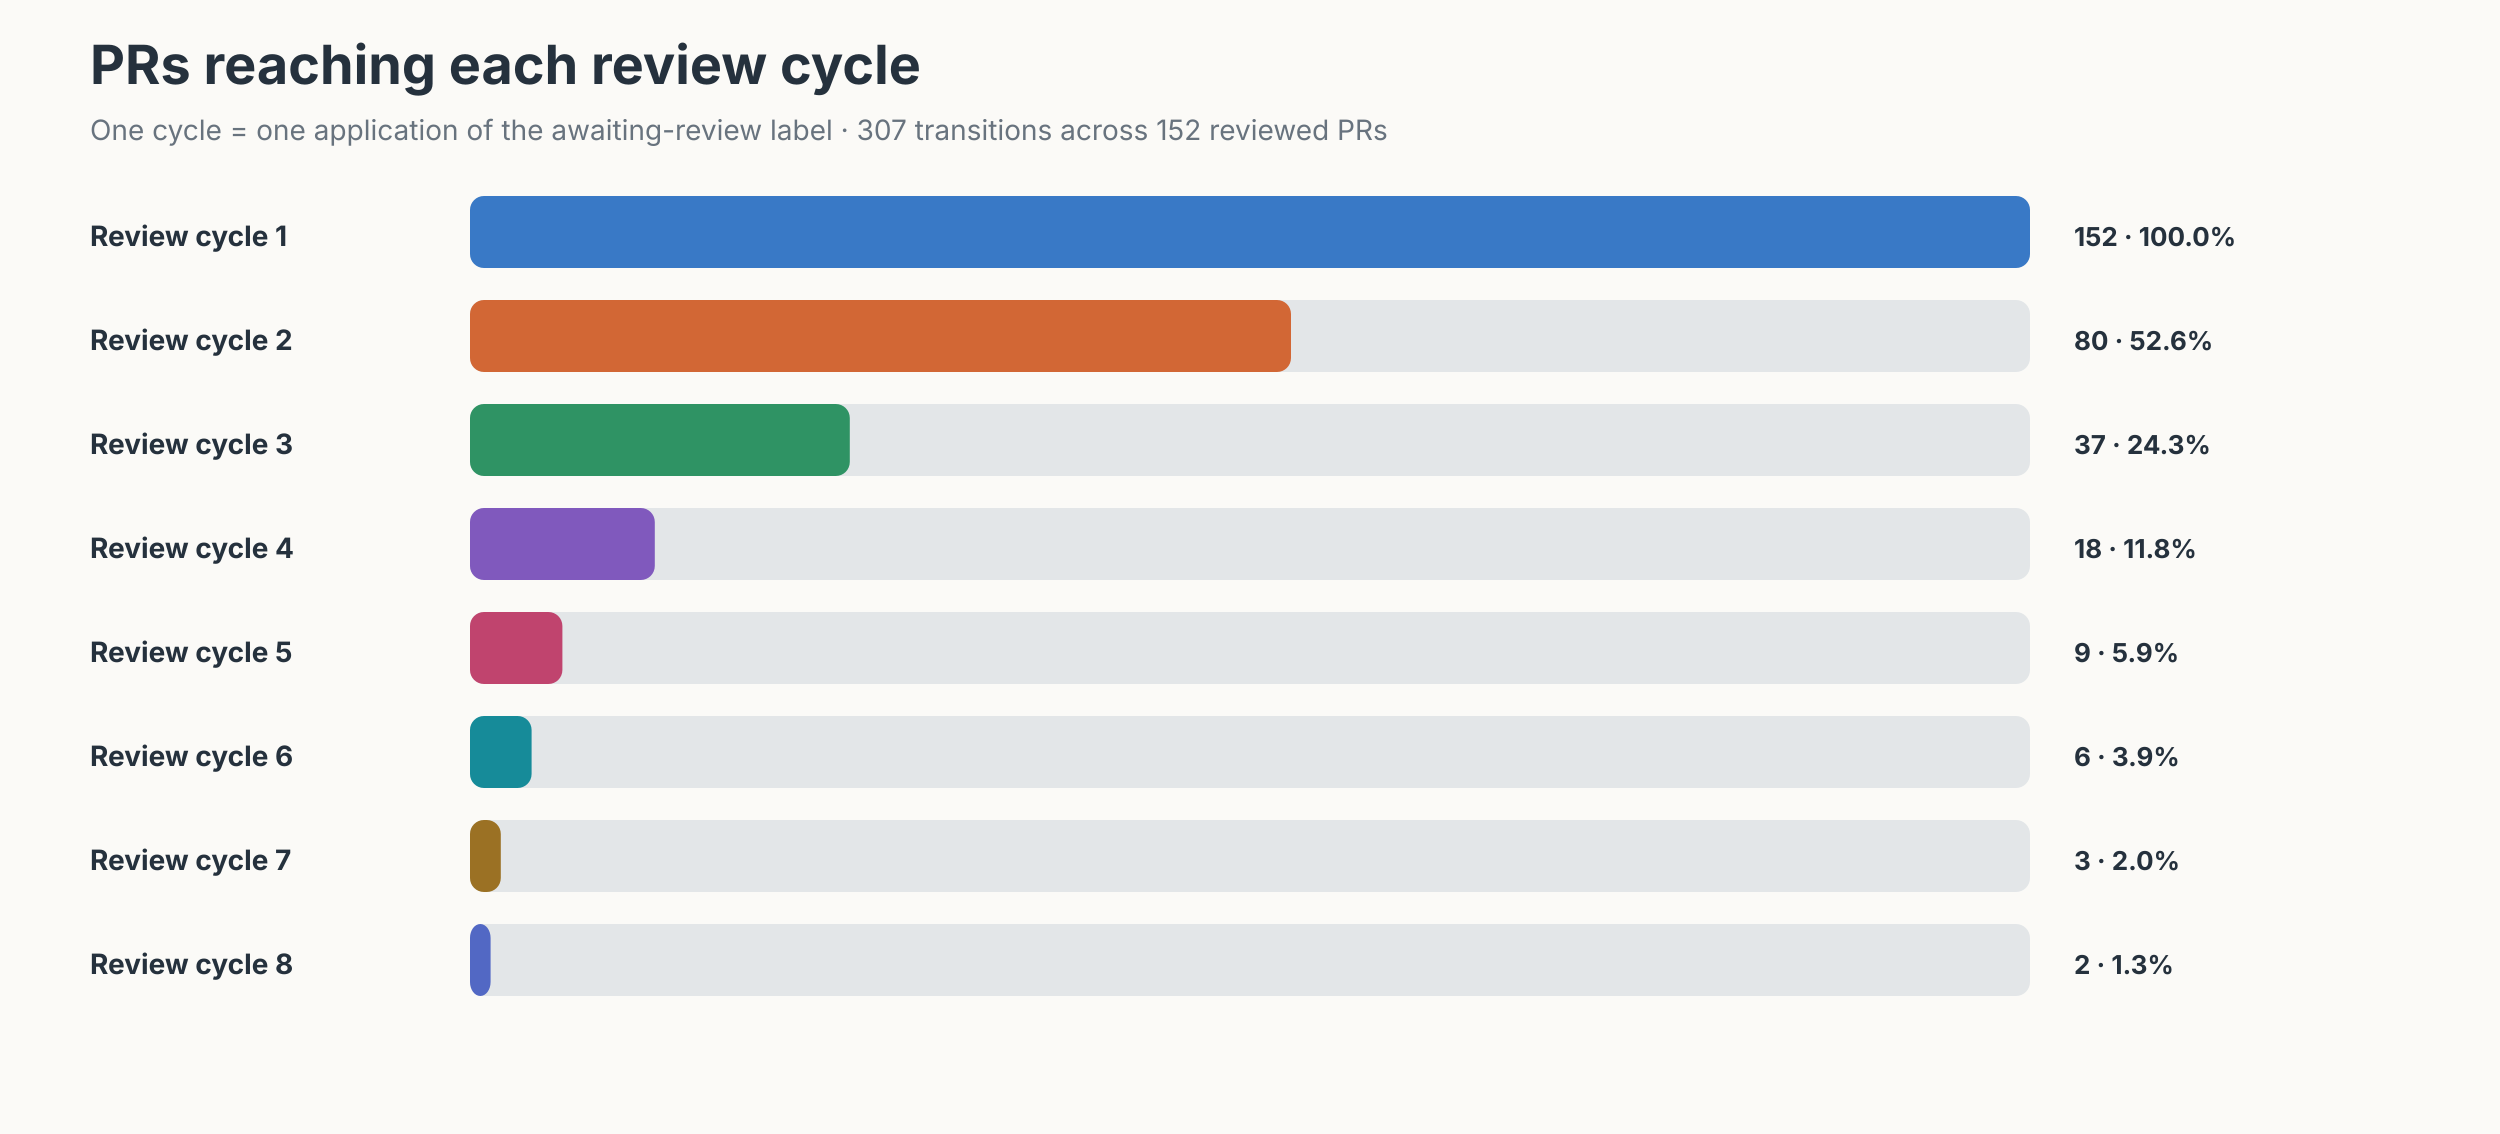
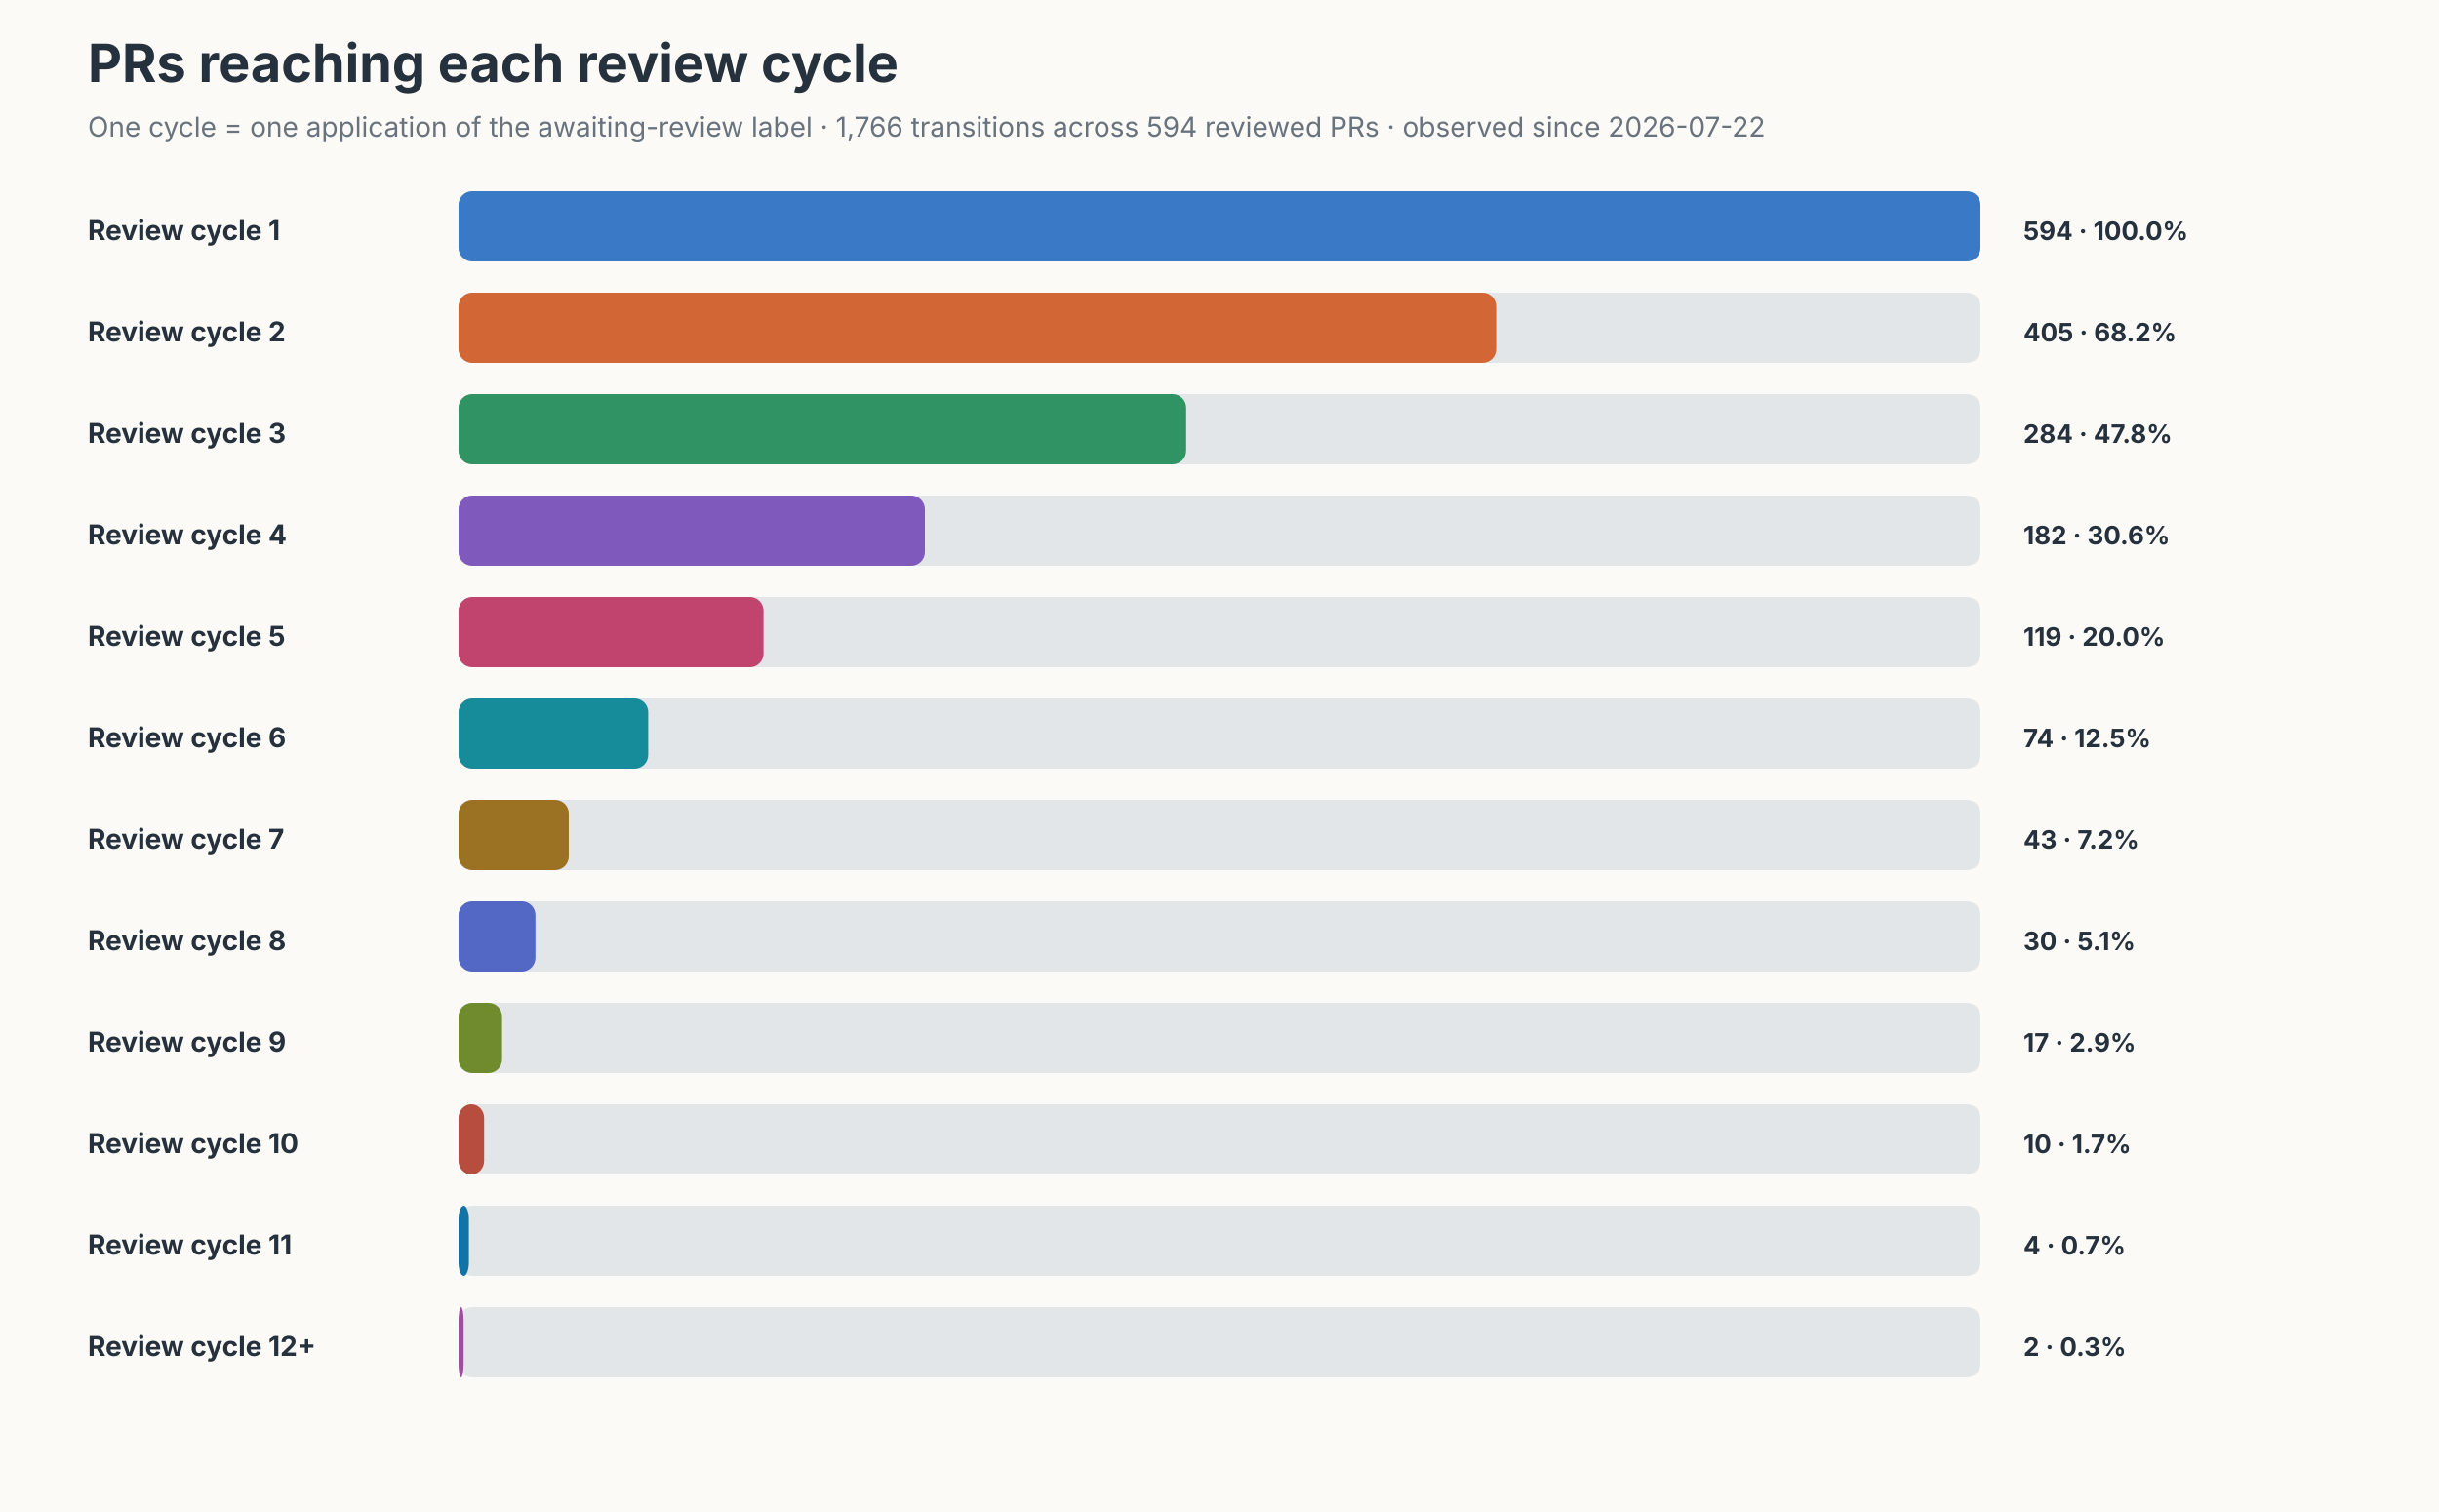
- <svg xmlns="http://www.w3.org/2000/svg" width="1250" height="567" viewBox="0 0 1250 567" role="img" aria-label="Pull requests reaching each automated review cycle">
+ <svg xmlns="http://www.w3.org/2000/svg" width="1250" height="775" viewBox="0 0 1250 775" role="img" aria-label="Pull requests reaching each automated review cycle">
  <rect width="100%" height="100%" fill="#fbfaf7" />
  <style>text{font-family:Inter,ui-sans-serif,system-ui,sans-serif;fill:#25313d}.title{font-size:27px;font-weight:700}.subtitle{font-size:14px;fill:#68737e}.label{font-size:14px;font-weight:680}.value{font-size:13px;font-weight:750}.track{fill:#e3e6e8}</style>
  <text x="45" y="42" class="title">PRs reaching each review cycle</text>
-   <text x="45" y="70" class="subtitle">One cycle = one application of the awaiting-review label · 307 transitions across 152 reviewed PRs</text>
+   <text x="45" y="70" class="subtitle">One cycle = one application of the awaiting-review label · 1,766 transitions across 594 reviewed PRs · observed since 2026-07-22</text>
  <text x="45" y="123" class="label">Review cycle 1</text>
  <rect x="235" y="98" width="780" height="36" rx="7" class="track" />
  <rect x="235" y="98" width="780.0" height="36" rx="7" fill="#3979c6" />
-   <text x="1037" y="123" class="value">152 · 100.0%</text>
+   <text x="1037" y="123" class="value">594 · 100.0%</text>
  <text x="45" y="175" class="label">Review cycle 2</text>
  <rect x="235" y="150" width="780" height="36" rx="7" class="track" />
-   <rect x="235" y="150" width="410.5" height="36" rx="7" fill="#d26735" />
-   <text x="1037" y="175" class="value">80 · 52.6%</text>
+   <rect x="235" y="150" width="531.8" height="36" rx="7" fill="#d26735" />
+   <text x="1037" y="175" class="value">405 · 68.2%</text>
  <text x="45" y="227" class="label">Review cycle 3</text>
  <rect x="235" y="202" width="780" height="36" rx="7" class="track" />
-   <rect x="235" y="202" width="189.9" height="36" rx="7" fill="#2f9364" />
-   <text x="1037" y="227" class="value">37 · 24.3%</text>
+   <rect x="235" y="202" width="372.9" height="36" rx="7" fill="#2f9364" />
+   <text x="1037" y="227" class="value">284 · 47.8%</text>
  <text x="45" y="279" class="label">Review cycle 4</text>
  <rect x="235" y="254" width="780" height="36" rx="7" class="track" />
-   <rect x="235" y="254" width="92.4" height="36" rx="7" fill="#8059bd" />
-   <text x="1037" y="279" class="value">18 · 11.8%</text>
+   <rect x="235" y="254" width="239.0" height="36" rx="7" fill="#8059bd" />
+   <text x="1037" y="279" class="value">182 · 30.6%</text>
  <text x="45" y="331" class="label">Review cycle 5</text>
  <rect x="235" y="306" width="780" height="36" rx="7" class="track" />
-   <rect x="235" y="306" width="46.2" height="36" rx="7" fill="#c0446e" />
-   <text x="1037" y="331" class="value">9 · 5.9%</text>
+   <rect x="235" y="306" width="156.3" height="36" rx="7" fill="#c0446e" />
+   <text x="1037" y="331" class="value">119 · 20.0%</text>
  <text x="45" y="383" class="label">Review cycle 6</text>
  <rect x="235" y="358" width="780" height="36" rx="7" class="track" />
-   <rect x="235" y="358" width="30.8" height="36" rx="7" fill="#168b99" />
-   <text x="1037" y="383" class="value">6 · 3.9%</text>
+   <rect x="235" y="358" width="97.2" height="36" rx="7" fill="#168b99" />
+   <text x="1037" y="383" class="value">74 · 12.5%</text>
  <text x="45" y="435" class="label">Review cycle 7</text>
  <rect x="235" y="410" width="780" height="36" rx="7" class="track" />
-   <rect x="235" y="410" width="15.4" height="36" rx="7" fill="#9b7124" />
-   <text x="1037" y="435" class="value">3 · 2.0%</text>
+   <rect x="235" y="410" width="56.5" height="36" rx="7" fill="#9b7124" />
+   <text x="1037" y="435" class="value">43 · 7.2%</text>
  <text x="45" y="487" class="label">Review cycle 8</text>
  <rect x="235" y="462" width="780" height="36" rx="7" class="track" />
-   <rect x="235" y="462" width="10.3" height="36" rx="7" fill="#5268c4" />
-   <text x="1037" y="487" class="value">2 · 1.3%</text>
+   <rect x="235" y="462" width="39.4" height="36" rx="7" fill="#5268c4" />
+   <text x="1037" y="487" class="value">30 · 5.1%</text>
+   <text x="45" y="539" class="label">Review cycle 9</text>
+   <rect x="235" y="514" width="780" height="36" rx="7" class="track" />
+   <rect x="235" y="514" width="22.3" height="36" rx="7" fill="#6f8b2d" />
+   <text x="1037" y="539" class="value">17 · 2.9%</text>
+   <text x="45" y="591" class="label">Review cycle 10</text>
+   <rect x="235" y="566" width="780" height="36" rx="7" class="track" />
+   <rect x="235" y="566" width="13.1" height="36" rx="7" fill="#b64d3f" />
+   <text x="1037" y="591" class="value">10 · 1.7%</text>
+   <text x="45" y="643" class="label">Review cycle 11</text>
+   <rect x="235" y="618" width="780" height="36" rx="7" class="track" />
+   <rect x="235" y="618" width="5.3" height="36" rx="7" fill="#1473a5" />
+   <text x="1037" y="643" class="value">4 · 0.7%</text>
+   <text x="45" y="695" class="label">Review cycle 12+</text>
+   <rect x="235" y="670" width="780" height="36" rx="7" class="track" />
+   <rect x="235" y="670" width="2.6" height="36" rx="7" fill="#9d4f9e" />
+   <text x="1037" y="695" class="value">2 · 0.3%</text>
</svg>
